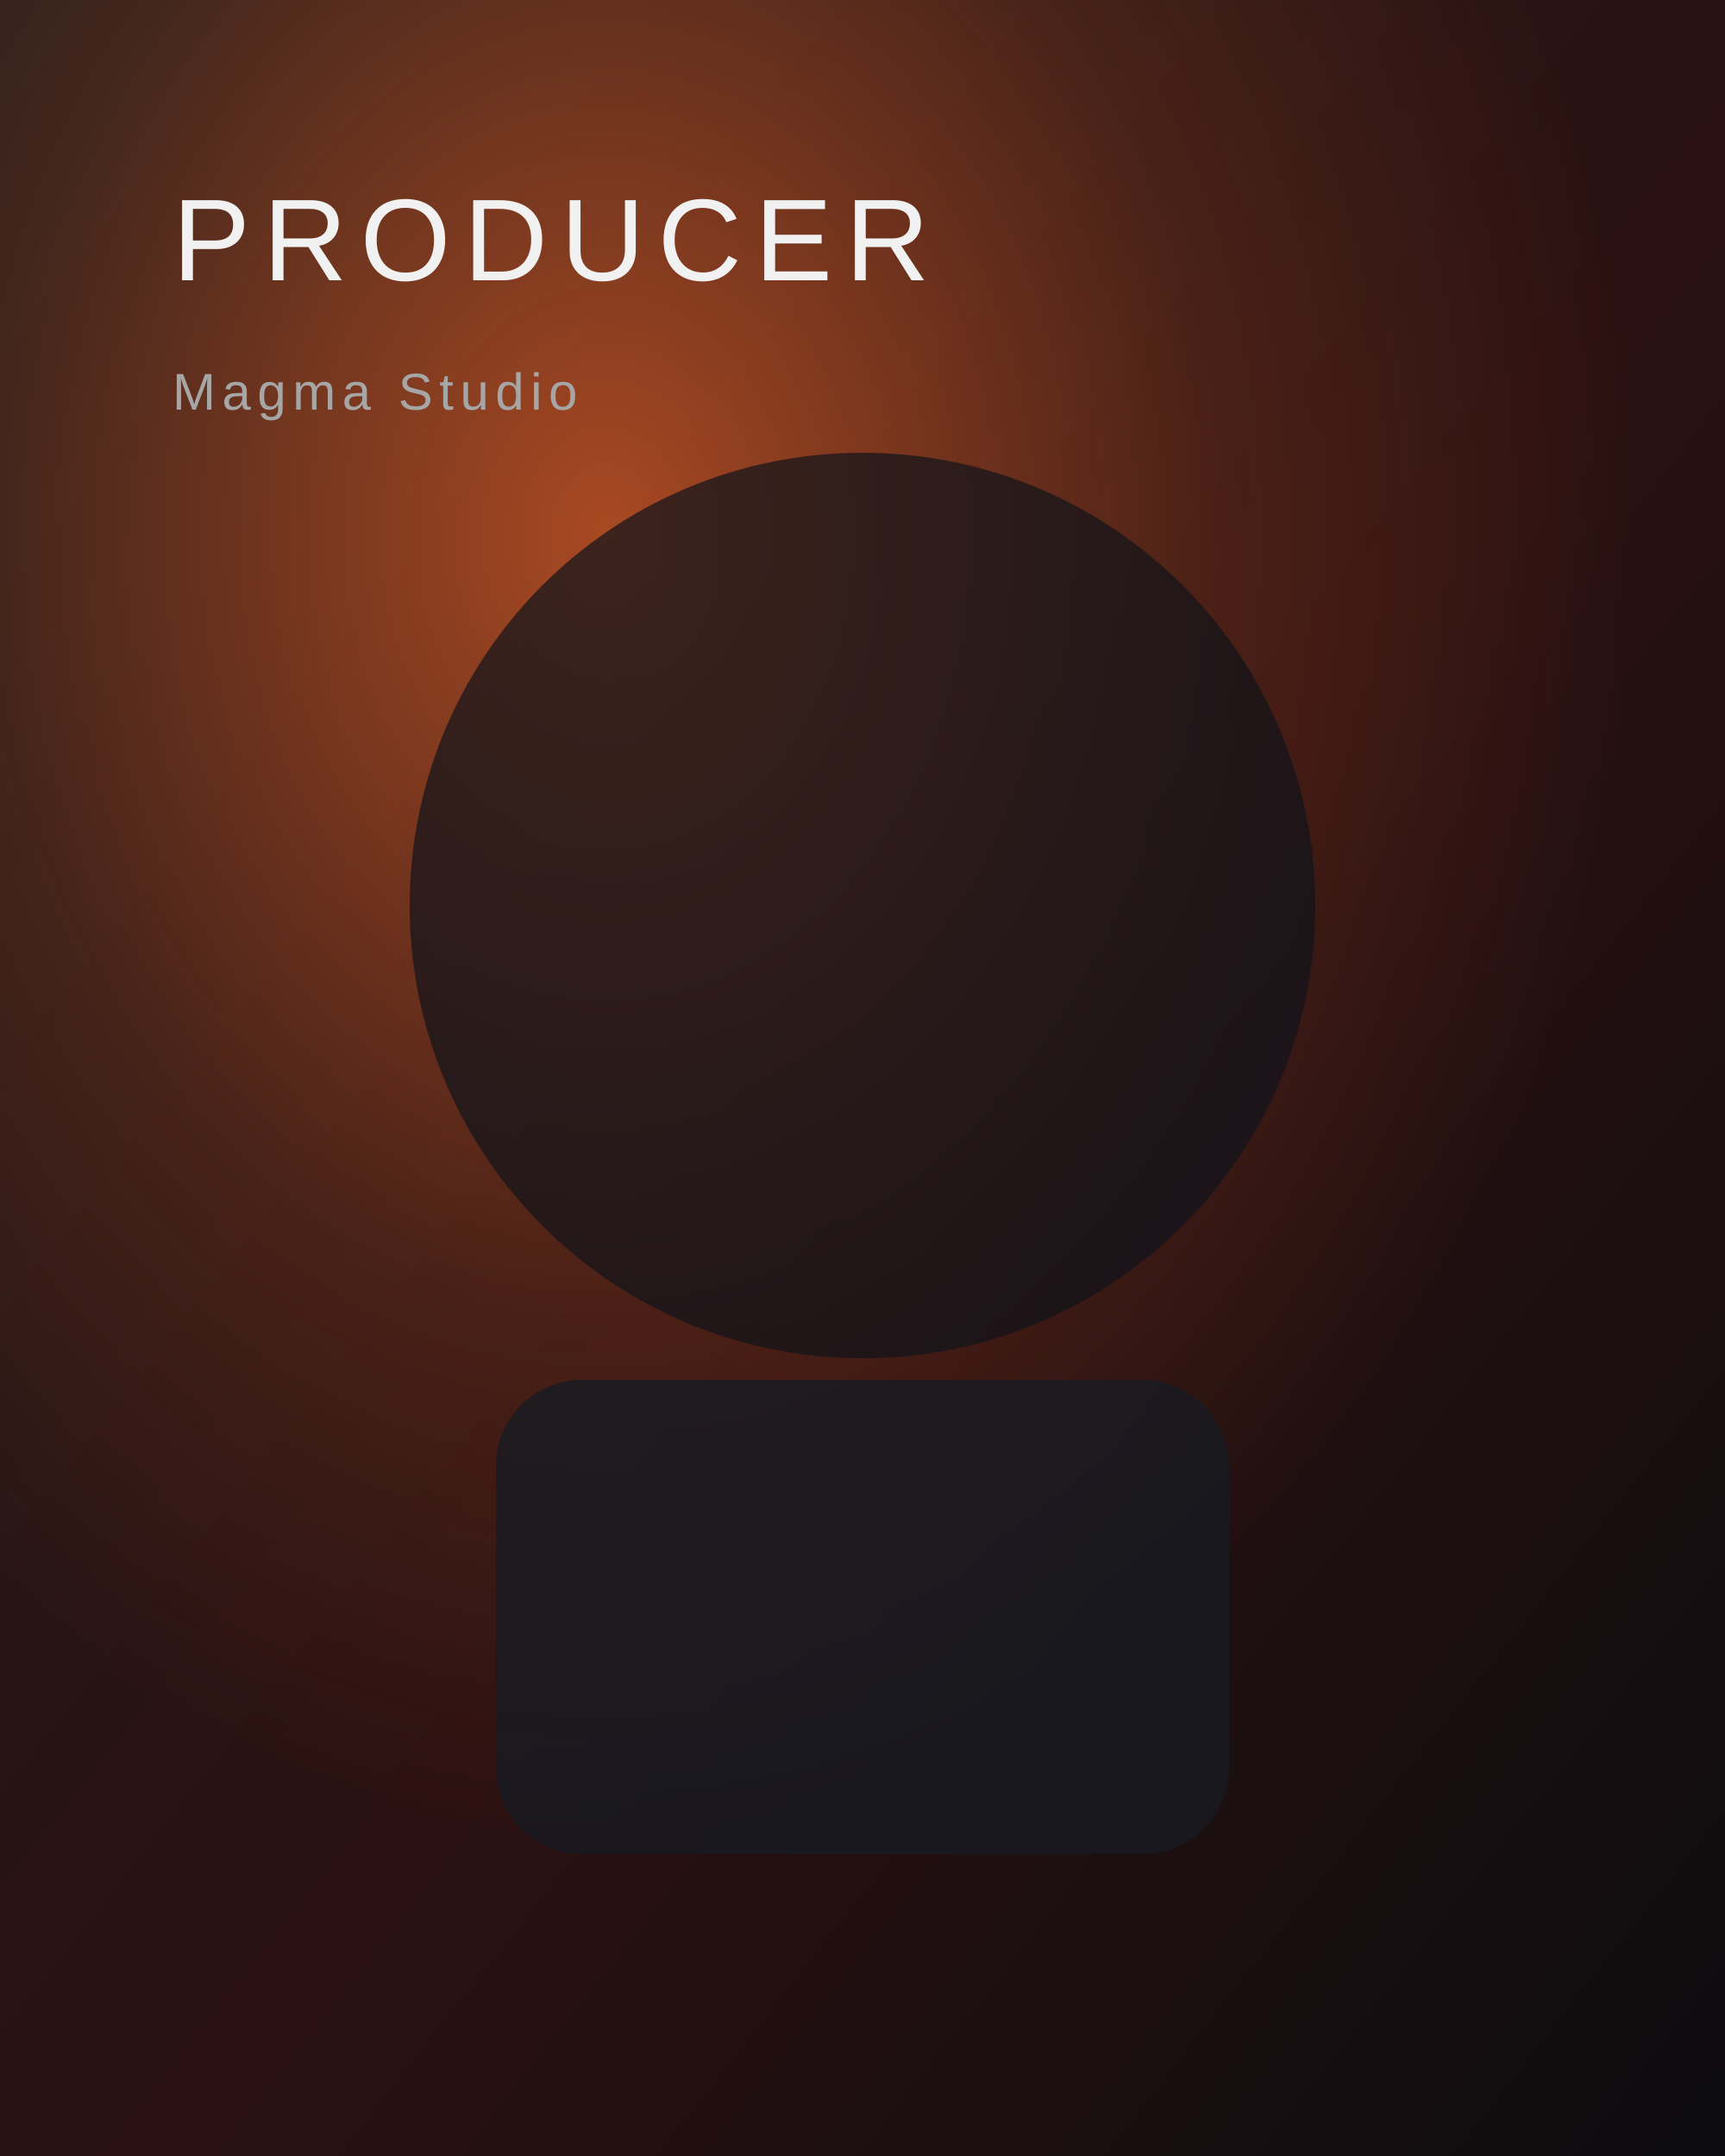
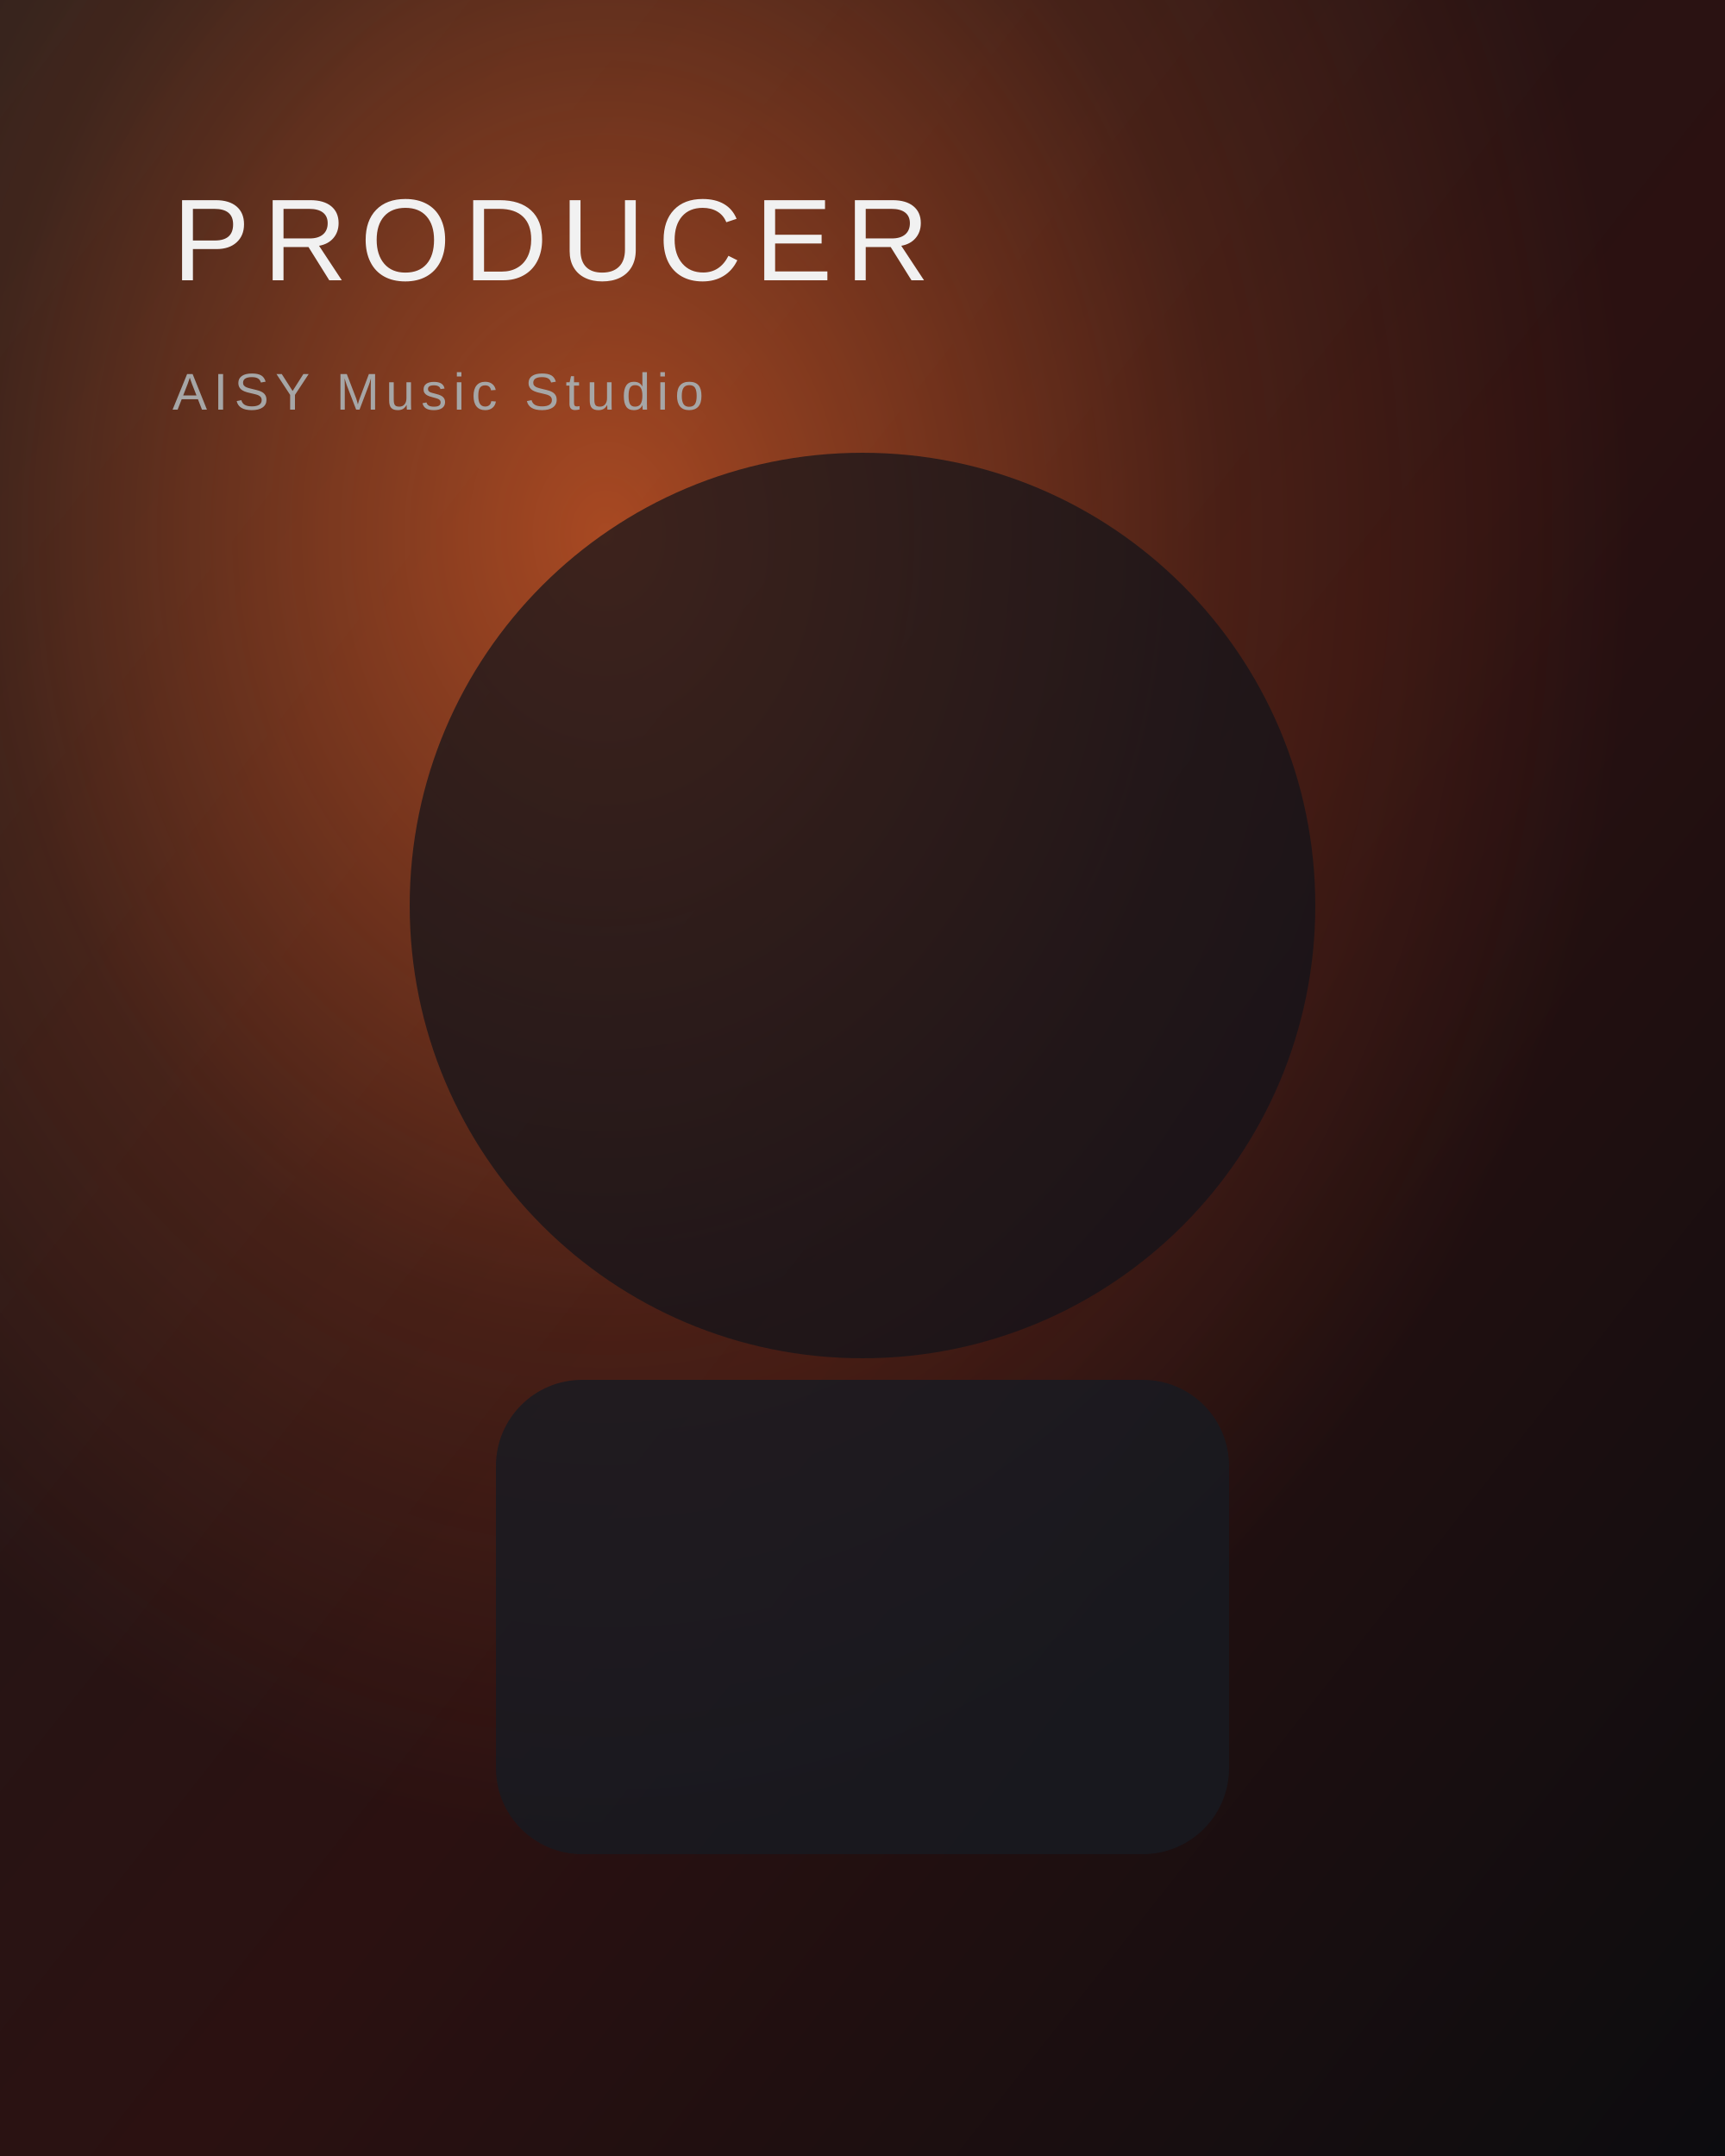
<svg xmlns="http://www.w3.org/2000/svg" width="800" height="1000" viewBox="0 0 800 1000" role="img" aria-label="Producer placeholder">
  <defs>
    <linearGradient id="g" x1="0" y1="0" x2="1" y2="1">
      <stop offset="0%" stop-color="#1f1b1b" />
      <stop offset="55%" stop-color="#2b1111" />
      <stop offset="100%" stop-color="#0c0c0f" />
    </linearGradient>
    <radialGradient id="spot" cx="35%" cy="25%" r="60%">
      <stop offset="0%" stop-color="#ff6b2b" stop-opacity="0.6" />
      <stop offset="60%" stop-color="#ff6b2b" stop-opacity="0.15" />
      <stop offset="100%" stop-color="#ff6b2b" stop-opacity="0" />
    </radialGradient>
  </defs>
  <rect width="800" height="1000" fill="url(#g)" />
  <rect width="800" height="1000" fill="url(#spot)" />
  <circle cx="400" cy="420" r="210" fill="#10131a" opacity="0.7" />
  <rect x="230" y="640" width="340" height="220" rx="40" fill="#161a22" opacity="0.8" />
  <text x="80" y="130" fill="#f1f1f1" font-size="54" font-family="Arial, sans-serif" letter-spacing="6">PRODUCER</text>
-   <text x="80" y="190" fill="#a6a6a6" font-size="24" font-family="Arial, sans-serif" letter-spacing="3">Magma Studio</text>
+   <text x="80" y="190" fill="#a6a6a6" font-size="24" font-family="Arial, sans-serif" letter-spacing="3">AISY Music Studio</text>
</svg>
